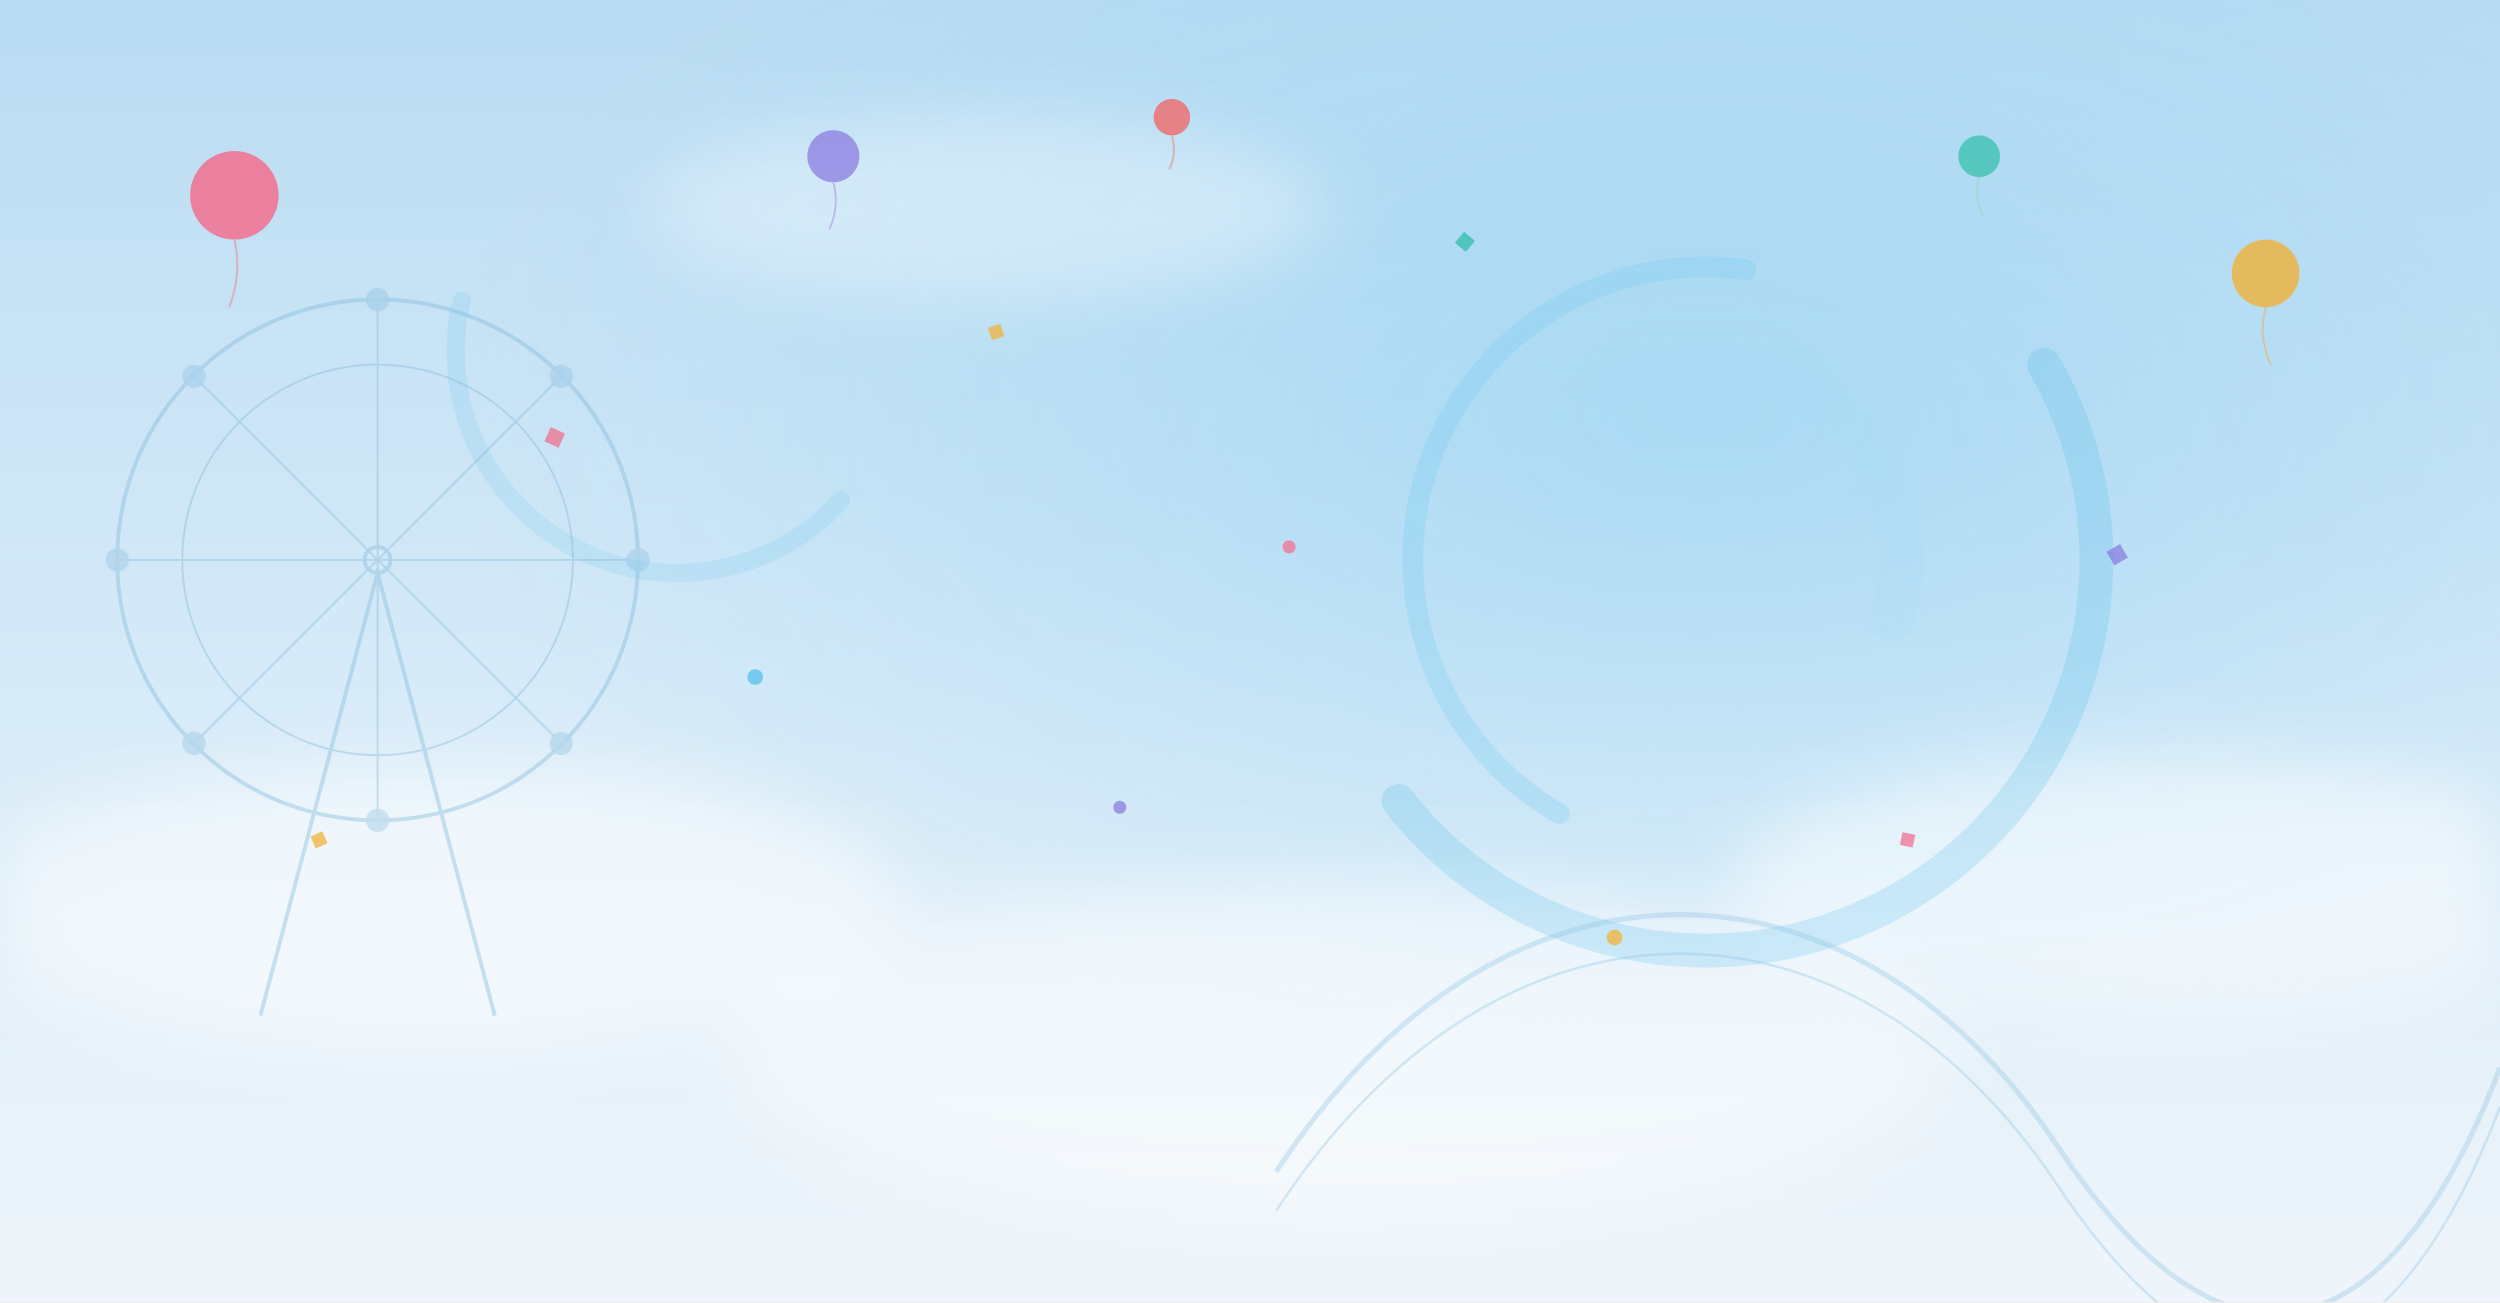
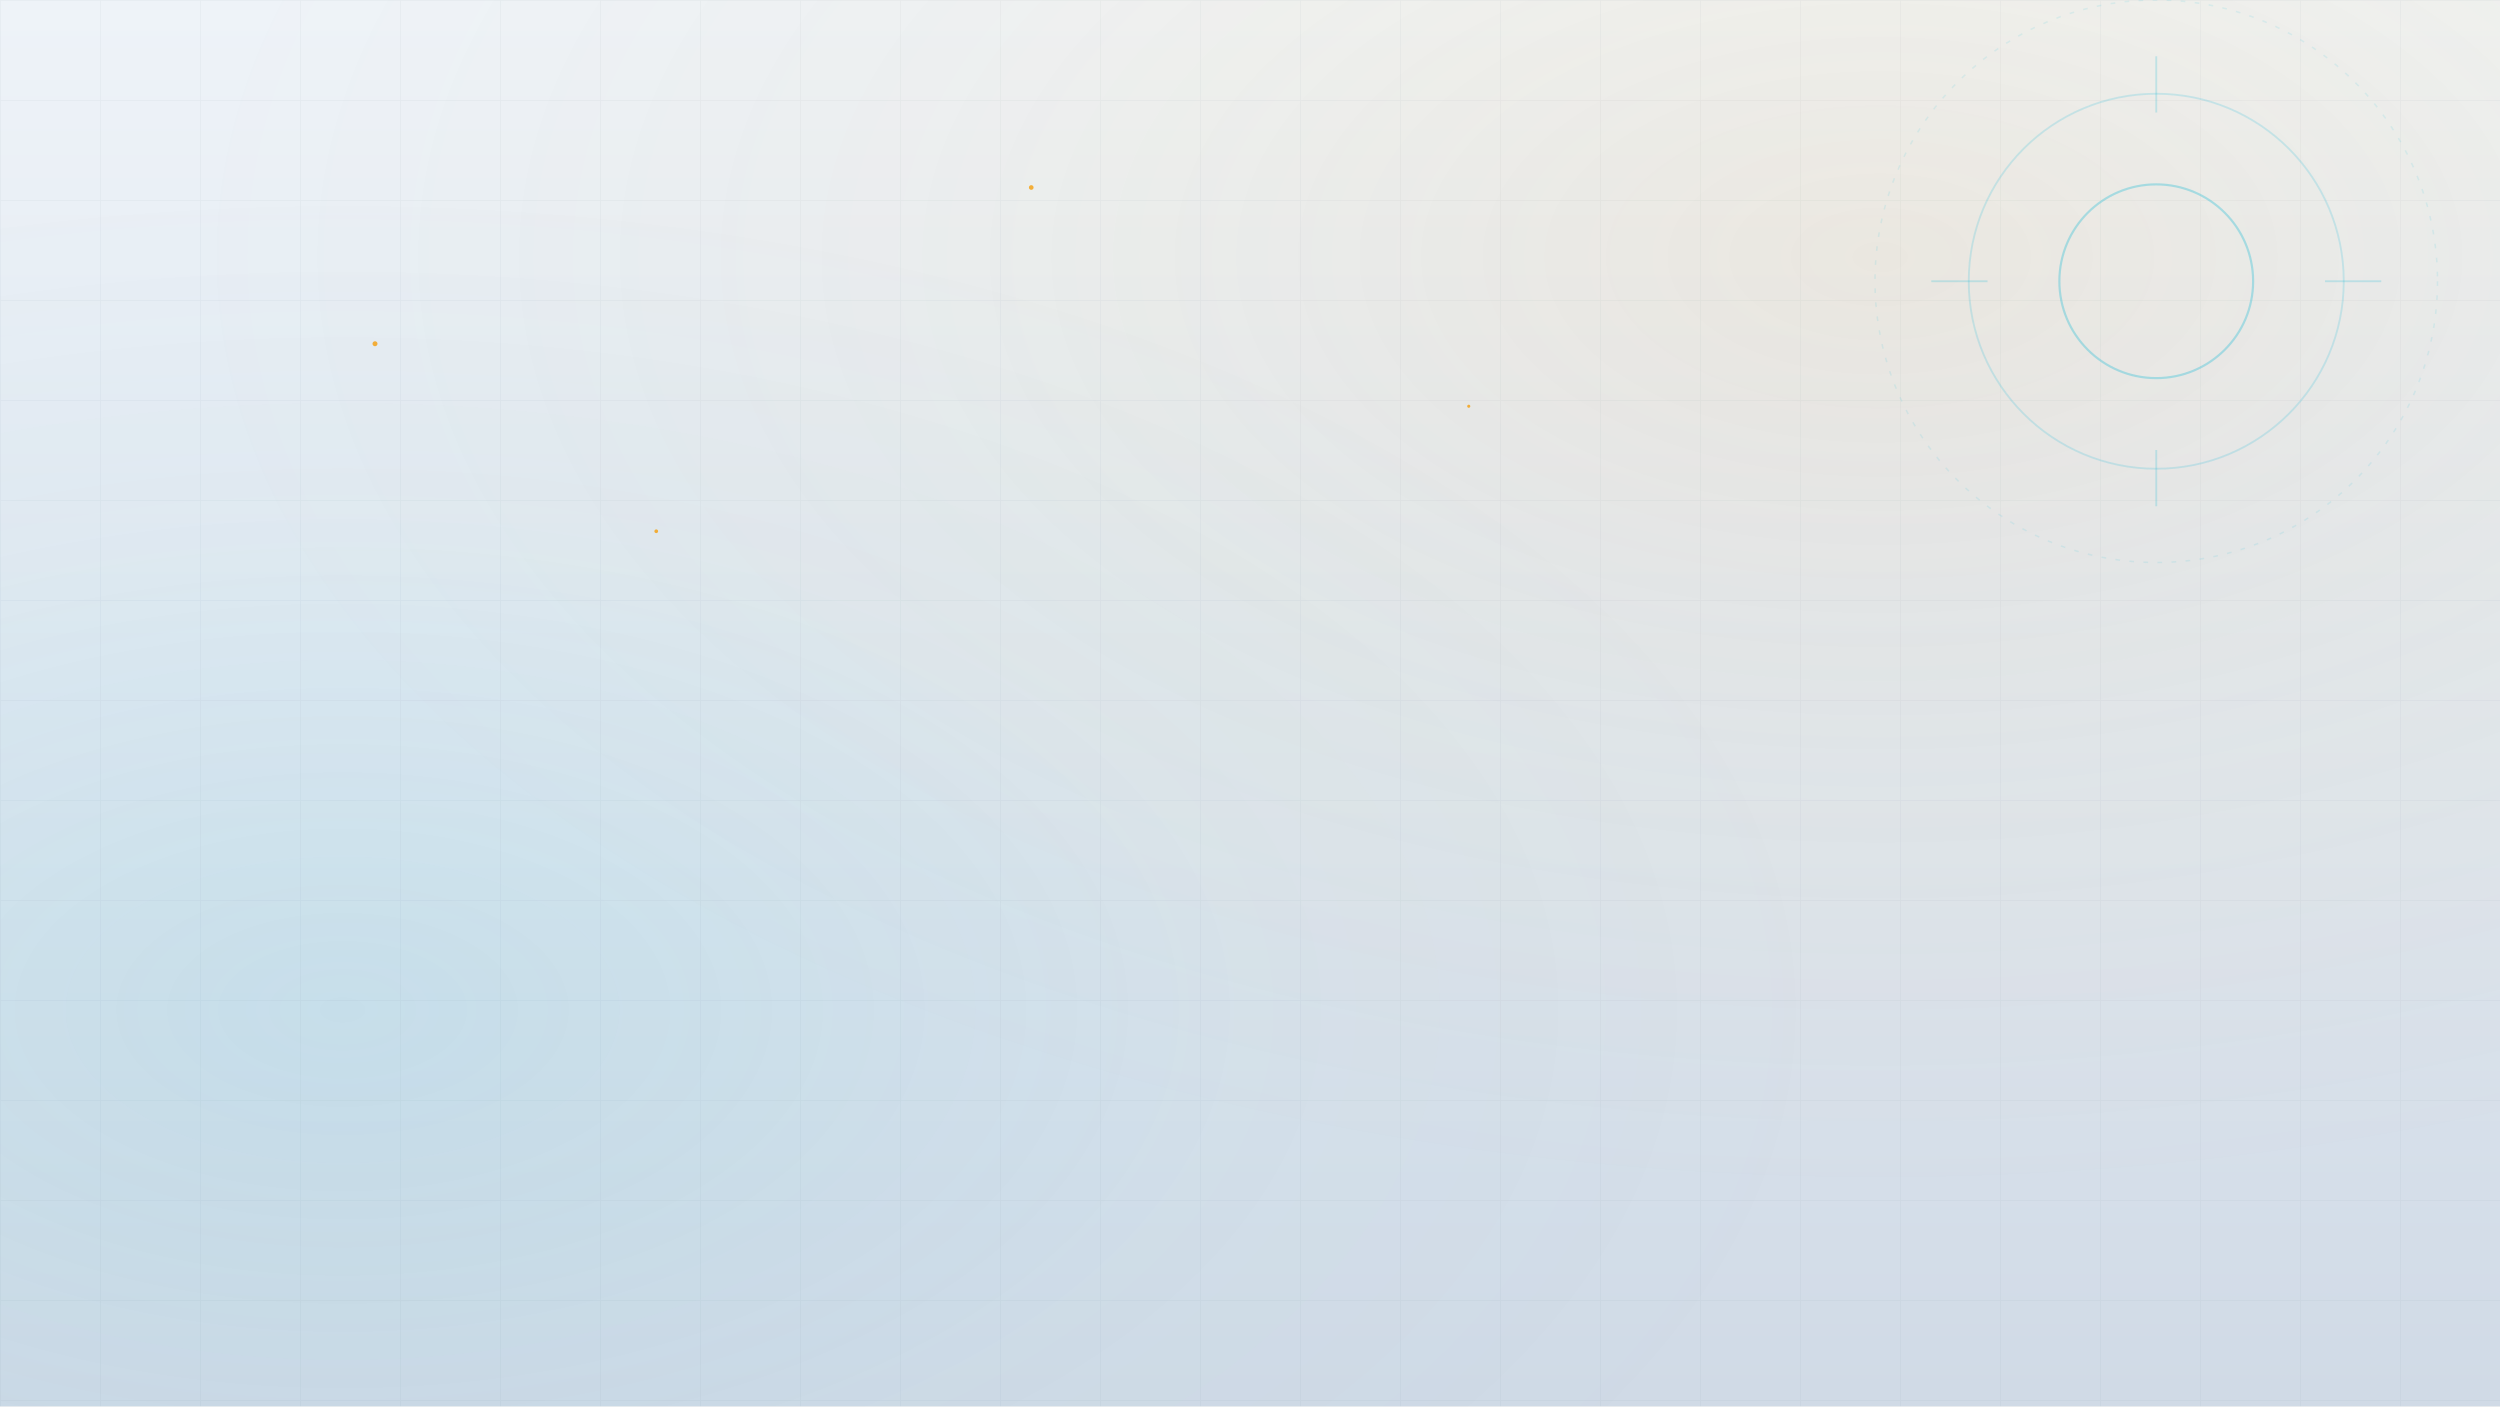
- <svg xmlns="http://www.w3.org/2000/svg" viewBox="0 0 1920 1000" preserveAspectRatio="xMidYMid slice">
+ <svg xmlns="http://www.w3.org/2000/svg" viewBox="0 0 1600 900" width="1600" height="900">
  <defs>
    <linearGradient id="sky" x1="0" y1="0" x2="0" y2="1">
-       <stop offset="0" stop-color="#b9dcf3" />
-       <stop offset="0.55" stop-color="#d8ebf8" />
-       <stop offset="1" stop-color="#eff5fa" />
+       <stop offset="0" stop-color="#eef3f8" />
+       <stop offset="0.6" stop-color="#dde5ee" />
+       <stop offset="1" stop-color="#d0dae6" />
    </linearGradient>
-     <radialGradient id="glow" cx="0.68" cy="0.32" r="0.5">
-       <stop offset="0" stop-color="#8fd0f2" stop-opacity="0.55" />
-       <stop offset="1" stop-color="#8fd0f2" stop-opacity="0" />
+     <radialGradient id="glow-amber" cx="75%" cy="18%" r="68%">
+       <stop offset="0" stop-color="rgba(245,158,11,0.09)" />
+       <stop offset="0.55" stop-color="rgba(245,158,11,0.03)" />
+       <stop offset="1" stop-color="rgba(245,158,11,0)" />
    </radialGradient>
-     <filter id="soft" x="-30%" y="-30%" width="160%" height="160%">
-       <feGaussianBlur stdDeviation="26" />
-     </filter>
+     <radialGradient id="glow-cyan" cx="14%" cy="72%" r="60%">
+       <stop offset="0" stop-color="rgba(6,182,212,0.09)" />
+       <stop offset="0.6" stop-color="rgba(6,182,212,0.02)" />
+       <stop offset="1" stop-color="rgba(6,182,212,0)" />
+     </radialGradient>
+     <pattern id="grid" width="64" height="64" patternUnits="userSpaceOnUse">
+       <path d="M64 0 L0 0 0 64" fill="none" stroke="rgba(100,116,139,0.07)" stroke-width="1" />
+     </pattern>
  </defs>
-   <rect width="1920" height="1000" fill="url(#sky)" />
-   <rect width="1920" height="1000" fill="url(#glow)" />
-   <g filter="url(#soft)" fill="#ffffff">
-     <ellipse cx="330" cy="700" rx="360" ry="110" opacity="0.55" />
-     <ellipse cx="1030" cy="810" rx="470" ry="130" opacity="0.5" />
-     <ellipse cx="1660" cy="680" rx="330" ry="100" opacity="0.5" />
-     <ellipse cx="760" cy="160" rx="260" ry="70" opacity="0.35" />
+   <rect width="1600" height="900" fill="url(#sky)" />
+   <rect width="1600" height="900" fill="url(#grid)" />
+   <rect width="1600" height="900" fill="url(#glow-amber)" />
+   <rect width="1600" height="900" fill="url(#glow-cyan)" />
+   <g fill="none" stroke="rgba(6,182,212,0.5)">
+     <circle cx="1380" cy="180" r="120" stroke-opacity="0.35" stroke-width="1.2" />
+     <circle cx="1380" cy="180" r="180" stroke-opacity="0.2" stroke-width="1" stroke-dasharray="3 6" />
+     <circle cx="1380" cy="180" r="62" stroke-opacity="0.6" stroke-width="1.4" />
+     <path d="M1380 36 v36 M1380 288 v36 M1236 180 h36 M1488 180 h36" stroke-opacity="0.4" stroke-width="1.2" />
  </g>
-   <g fill="none" stroke-linecap="round">
-     <circle cx="1310" cy="430" r="300" stroke="#3fb3e8" stroke-width="26" opacity="0.20" stroke-dasharray="900 1000" transform="rotate(-30 1310 430)" />
-     <circle cx="1310" cy="430" r="225" stroke="#6ec8f0" stroke-width="16" opacity="0.26" stroke-dasharray="620 800" transform="rotate(120 1310 430)" />
-     <circle cx="1310" cy="430" r="150" stroke="#a5dcf6" stroke-width="34" opacity="0.22" stroke-dasharray="360 600" transform="rotate(240 1310 430)" />
-     <circle cx="520" cy="270" r="170" stroke="#57bdeb" stroke-width="14" opacity="0.16" stroke-dasharray="440 620" transform="rotate(45 520 270)" />
-   </g>
-   <g stroke="#7fb8d9" fill="none" opacity="0.4">
-     <circle cx="290" cy="430" r="200" stroke-width="3" />
-     <circle cx="290" cy="430" r="150" stroke-width="1.5" />
-     <circle cx="290" cy="430" r="10" stroke-width="3" />
-     <g stroke-width="1.5">
-       <line x1="290" y1="230" x2="290" y2="630" />
-       <line x1="90" y1="430" x2="490" y2="430" />
-       <line x1="149" y1="289" x2="431" y2="571" />
-       <line x1="431" y1="289" x2="149" y2="571" />
-     </g>
-     <path d="M200 780 L290 440 L380 780" stroke-width="3" />
-     <g fill="#7fb8d9" stroke="none" opacity="0.8">
-       <circle cx="290" cy="230" r="9" />
-       <circle cx="431" cy="289" r="9" />
-       <circle cx="490" cy="430" r="9" />
-       <circle cx="431" cy="571" r="9" />
-       <circle cx="290" cy="630" r="9" />
-       <circle cx="149" cy="571" r="9" />
-       <circle cx="90" cy="430" r="9" />
-       <circle cx="149" cy="289" r="9" />
-     </g>
-   </g>
-   <g stroke="#8ec4e2" fill="none" opacity="0.35">
-     <path d="M980 900 C 1150 640, 1420 640, 1580 880 S 1860 980, 1920 820" stroke-width="4" />
-     <path d="M980 930 C 1150 670, 1420 670, 1580 910 S 1860 1010, 1920 850" stroke-width="2" />
-   </g>
-   <g stroke-width="1.5">
-     <g opacity="0.85">
-       <circle cx="180" cy="150" r="34" fill="#f2708f" />
-       <path d="M180 184 q6 26 -4 52" stroke="#e0a4b2" fill="none" />
-     </g>
-     <g opacity="0.8">
-       <circle cx="1740" cy="210" r="26" fill="#f0b23a" />
-       <path d="M1740 236 q-6 22 4 44" stroke="#d9c08a" fill="none" />
-     </g>
-     <g opacity="0.75">
-       <circle cx="640" cy="120" r="20" fill="#8b7ce0" />
-       <path d="M640 140 q5 18 -3 36" stroke="#b3a9e8" fill="none" />
-     </g>
-     <g opacity="0.7">
-       <circle cx="1520" cy="120" r="16" fill="#2fbfa8" />
-       <path d="M1520 136 q-4 16 3 30" stroke="#9ed4ca" fill="none" />
-     </g>
-     <g opacity="0.8">
-       <circle cx="900" cy="90" r="14" fill="#ef6a6a" />
-       <path d="M900 104 q4 14 -2 26" stroke="#dda4a4" fill="none" />
-     </g>
-   </g>
-   <g opacity="0.75">
-     <rect x="420" y="330" width="12" height="12" fill="#f2708f" transform="rotate(24 426 336)" />
-     <rect x="760" y="250" width="10" height="10" fill="#f0b23a" transform="rotate(-18 765 255)" />
-     <rect x="1120" y="180" width="11" height="11" fill="#2fbfa8" transform="rotate(40 1125 185)" />
-     <rect x="1620" y="420" width="12" height="12" fill="#8b7ce0" transform="rotate(-30 1626 426)" />
-     <rect x="1460" y="640" width="10" height="10" fill="#f2708f" transform="rotate(12 1465 645)" />
-     <rect x="240" y="640" width="10" height="10" fill="#f0b23a" transform="rotate(-24 245 645)" />
-     <circle cx="580" cy="520" r="6" fill="#57bdeb" />
-     <circle cx="990" cy="420" r="5" fill="#f2708f" />
-     <circle cx="1240" cy="720" r="6" fill="#f0b23a" />
-     <circle cx="860" cy="620" r="5" fill="#8b7ce0" />
+   <g fill="#f59e0b" opacity="0.8">
+     <circle cx="240" cy="220" r="1.6" />
+     <circle cx="420" cy="340" r="1.2" />
+     <circle cx="660" cy="120" r="1.5" />
+     <circle cx="940" cy="260" r="1" />
  </g>
</svg>
